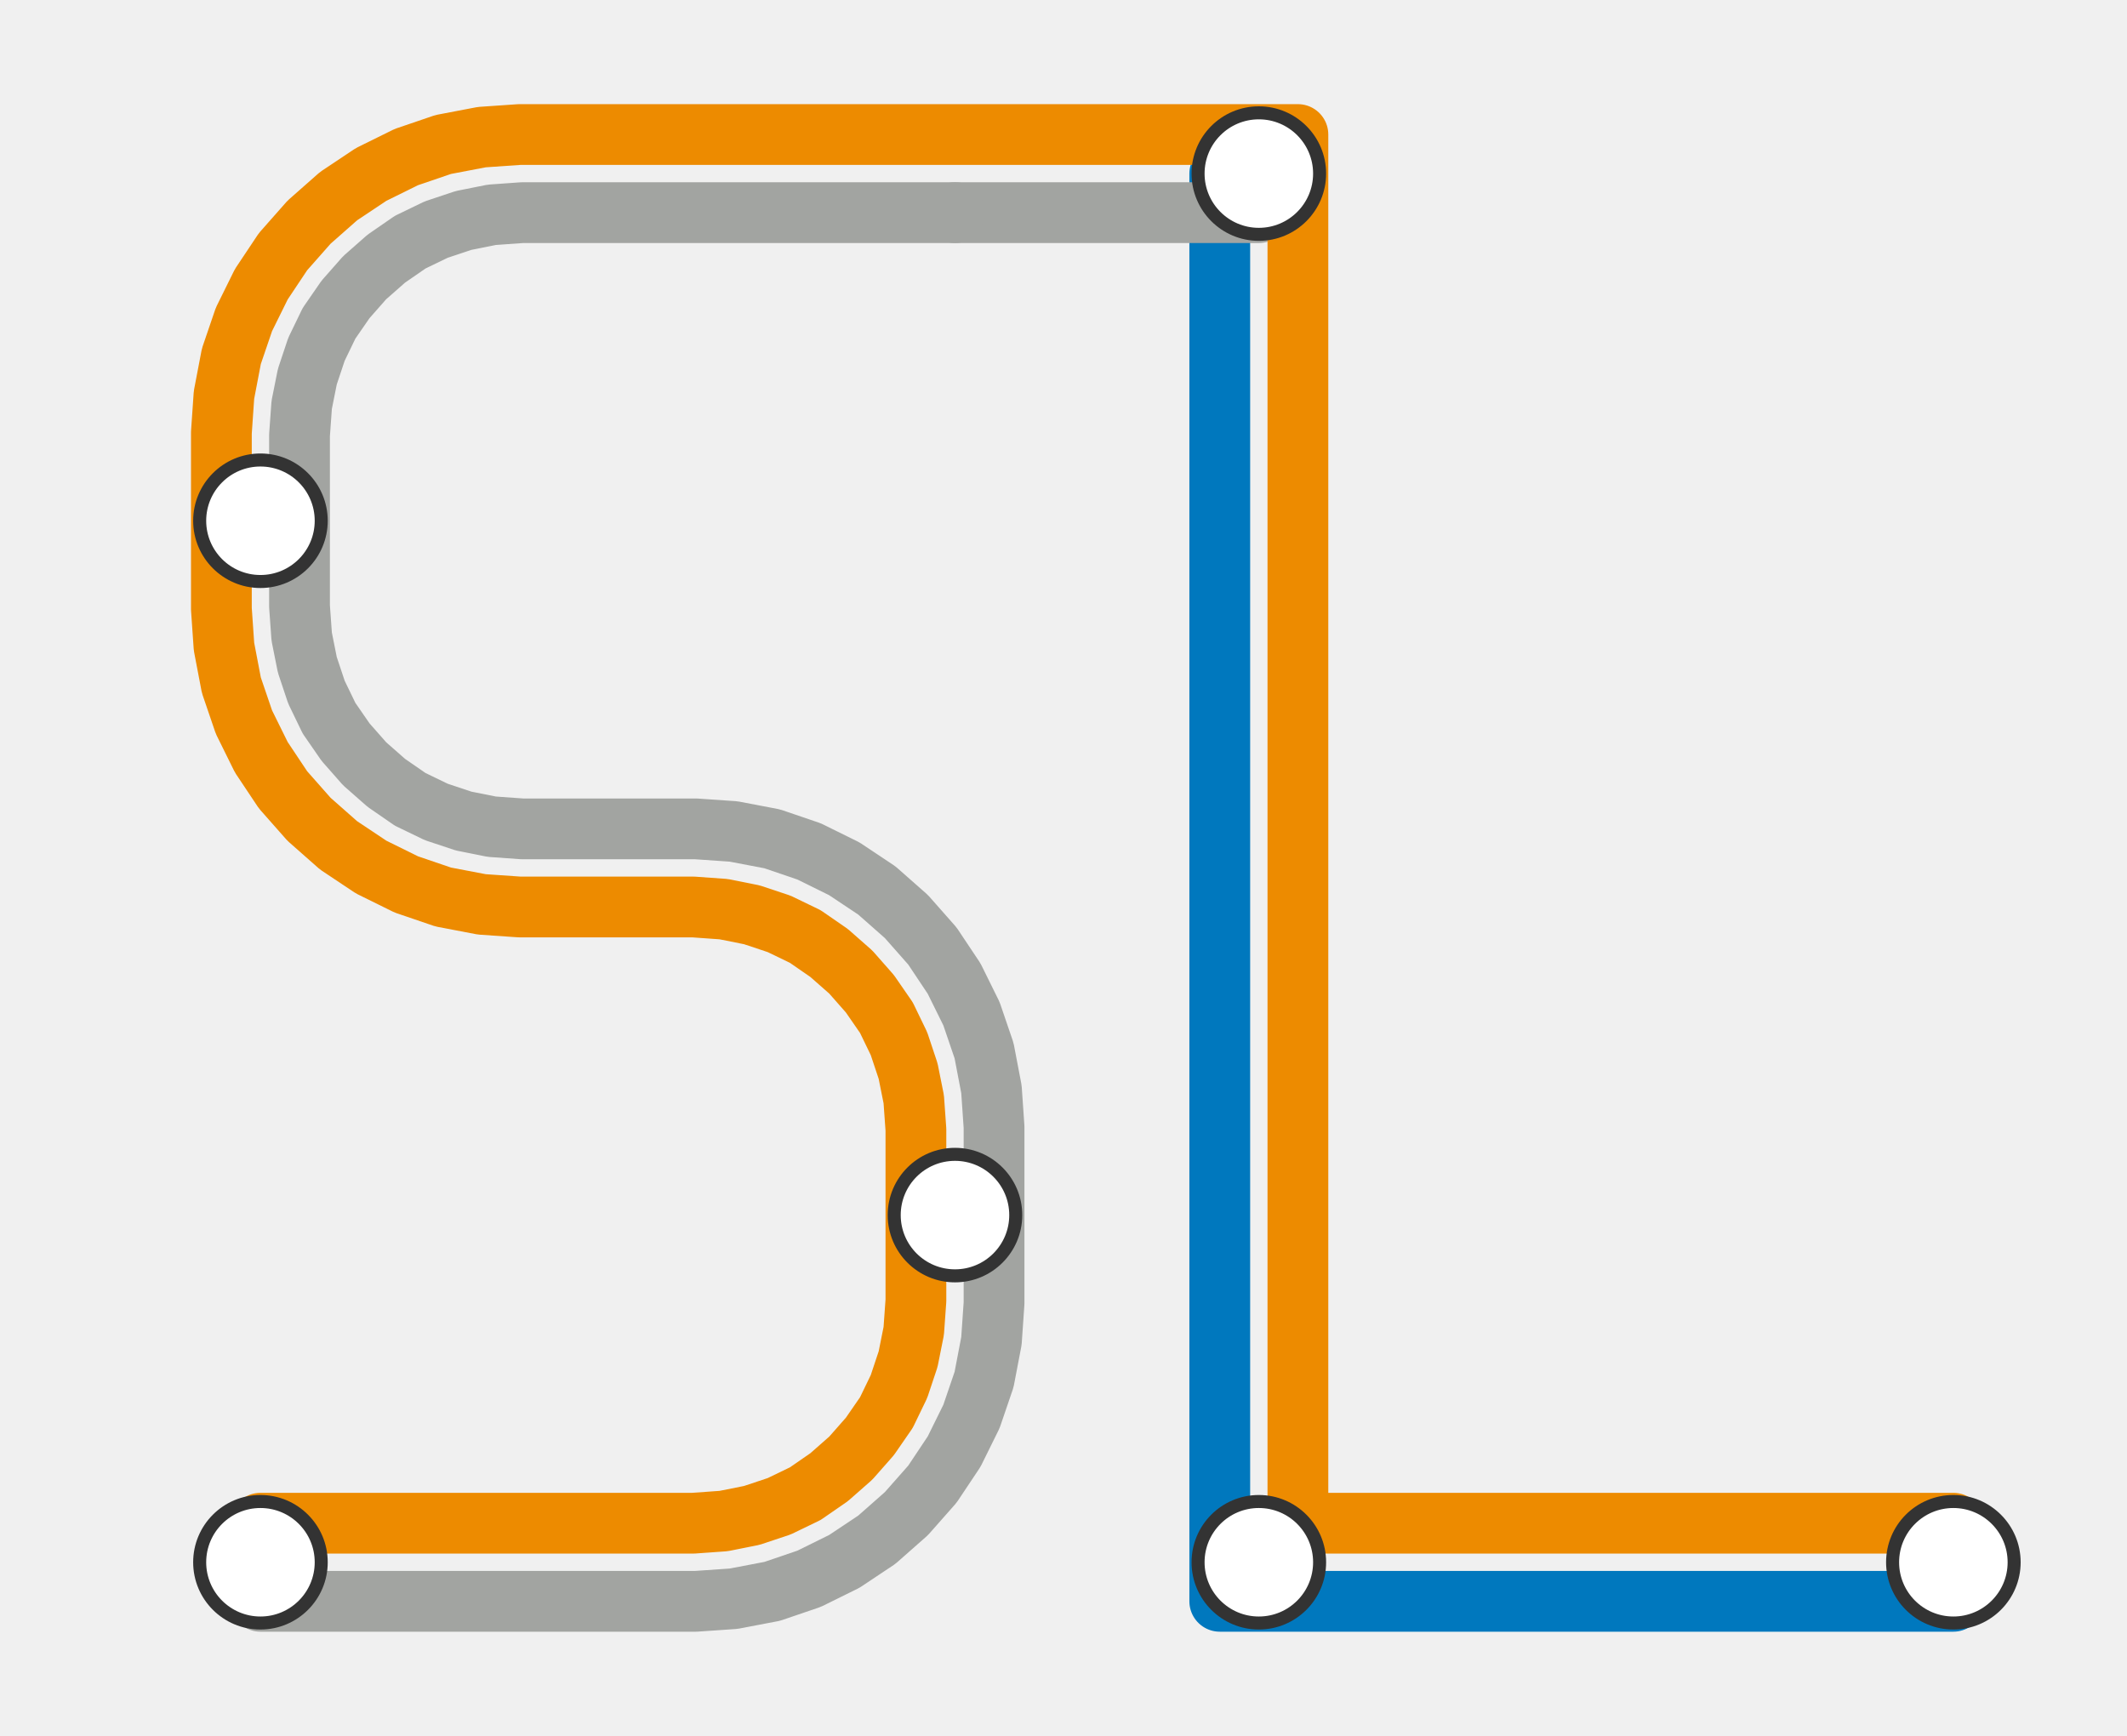
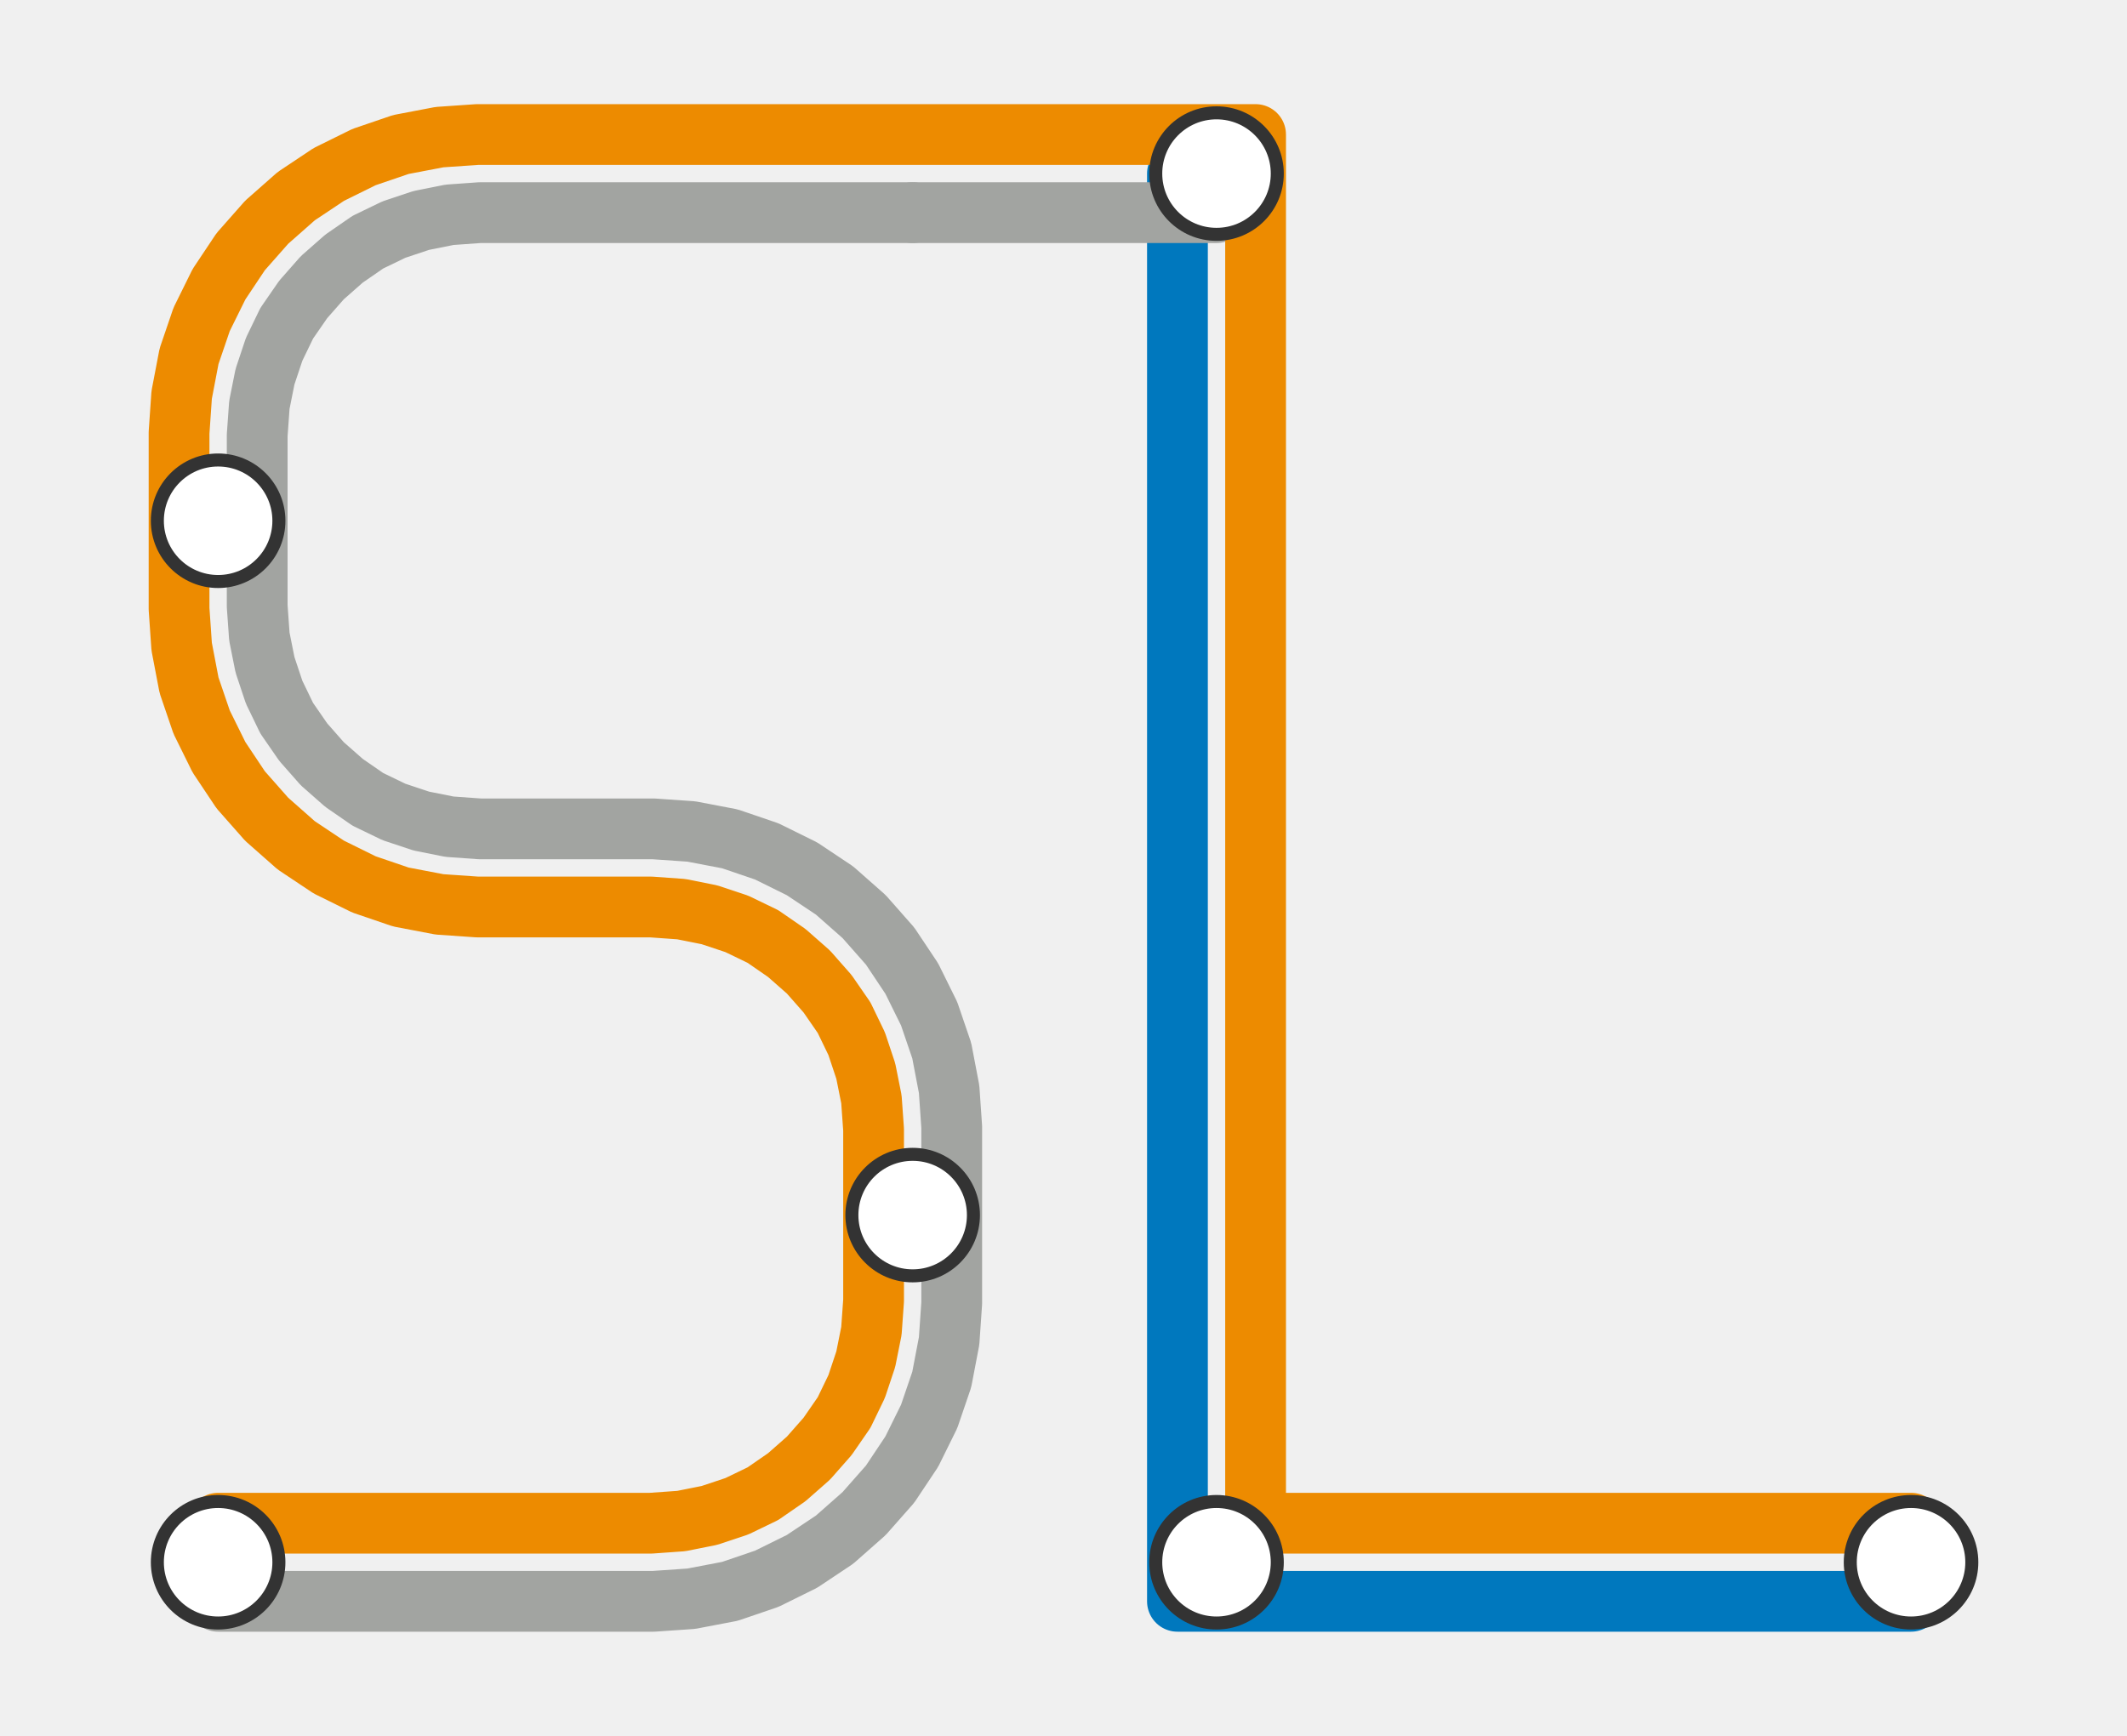
- <svg xmlns="http://www.w3.org/2000/svg" viewBox="40 0 490 400" width="490" height="400">
+ <svg xmlns="http://www.w3.org/2000/svg" viewBox="49.75 0 490 400" width="490" height="400">
  <polyline fill="none" stroke="#0078BE" stroke-width="14" stroke-linecap="round" stroke-linejoin="round" points="321.0,40.0 321.0,369.0 490.0,369.0" />
  <polyline fill="none" stroke="#A2A4A1" stroke-width="14" stroke-linecap="round" stroke-linejoin="round" points="260.0,49.0 330.0,49.0" />
  <polyline fill="none" stroke="#A2A4A1" stroke-width="14" stroke-linecap="round" stroke-linejoin="round" points="260.0,49.0 160.3,49.0 153.3,49.5 146.8,50.8 140.5,52.9 134.5,55.8 129.0,59.6 124.0,64.0 119.6,69.0 115.8,74.5 112.9,80.5 110.8,86.8 109.5,93.3 109.0,100.3 109.0,139.7 109.5,146.7 110.8,153.2 112.9,159.5 115.8,165.5 119.6,171.0 124.0,176.0 129.0,180.4 134.5,184.2 140.5,187.1 146.8,189.2 153.3,190.5 160.3,191.0 200.3,191.0 209.0,191.6 217.9,193.3 226.4,196.2 234.5,200.2 242.0,205.2 248.8,211.2 254.8,218.0 259.8,225.5 263.8,233.6 266.7,242.1 268.4,251.0 269.0,259.7 269.0,300.3 268.4,309.0 266.7,317.9 263.8,326.4 259.8,334.5 254.8,342.0 248.8,348.8 242.0,354.8 234.5,359.8 226.4,363.8 217.9,366.7 209.0,368.4 200.3,369.0 100.0,369.0" />
  <polyline fill="none" stroke="#ED8B00" stroke-width="14" stroke-linecap="round" stroke-linejoin="round" points="100.0,351.0 199.7,351.0 206.7,350.5 213.2,349.2 219.5,347.1 225.5,344.2 231.0,340.4 236.0,336.0 240.4,331.0 244.2,325.5 247.1,319.5 249.2,313.2 250.5,306.7 251.0,299.7 251.0,260.3 250.5,253.3 249.2,246.8 247.1,240.5 244.2,234.5 240.4,229.0 236.0,224.0 231.0,219.6 225.5,215.8 219.5,212.9 213.2,210.8 206.7,209.5 199.7,209.0 159.7,209.0 151.0,208.4 142.1,206.7 133.6,203.8 125.5,199.8 118.0,194.8 111.2,188.8 105.2,182.0 100.2,174.5 96.2,166.4 93.3,157.9 91.6,149.0 91.0,140.3 91.0,99.7 91.6,91.0 93.3,82.1 96.2,73.6 100.2,65.5 105.2,58.0 111.2,51.2 118.0,45.2 125.5,40.2 133.6,36.2 142.1,33.3 151.0,31.6 159.7,31.0 260.0,31.0 339.0,31.0 339.0,40.0 339.0,351.0 490.0,351.0" />
  <circle cx="100" cy="360" r="14" fill="white" stroke="#333333" stroke-width="3" />
  <circle cx="100" cy="120" r="14" fill="white" stroke="#333333" stroke-width="3" />
  <circle cx="260" cy="280" r="14" fill="white" stroke="#333333" stroke-width="3" />
  <circle cx="330" cy="40" r="14" fill="white" stroke="#333333" stroke-width="3" />
  <circle cx="330" cy="360" r="14" fill="white" stroke="#333333" stroke-width="3" />
  <circle cx="490" cy="360" r="14" fill="white" stroke="#333333" stroke-width="3" />
</svg>
